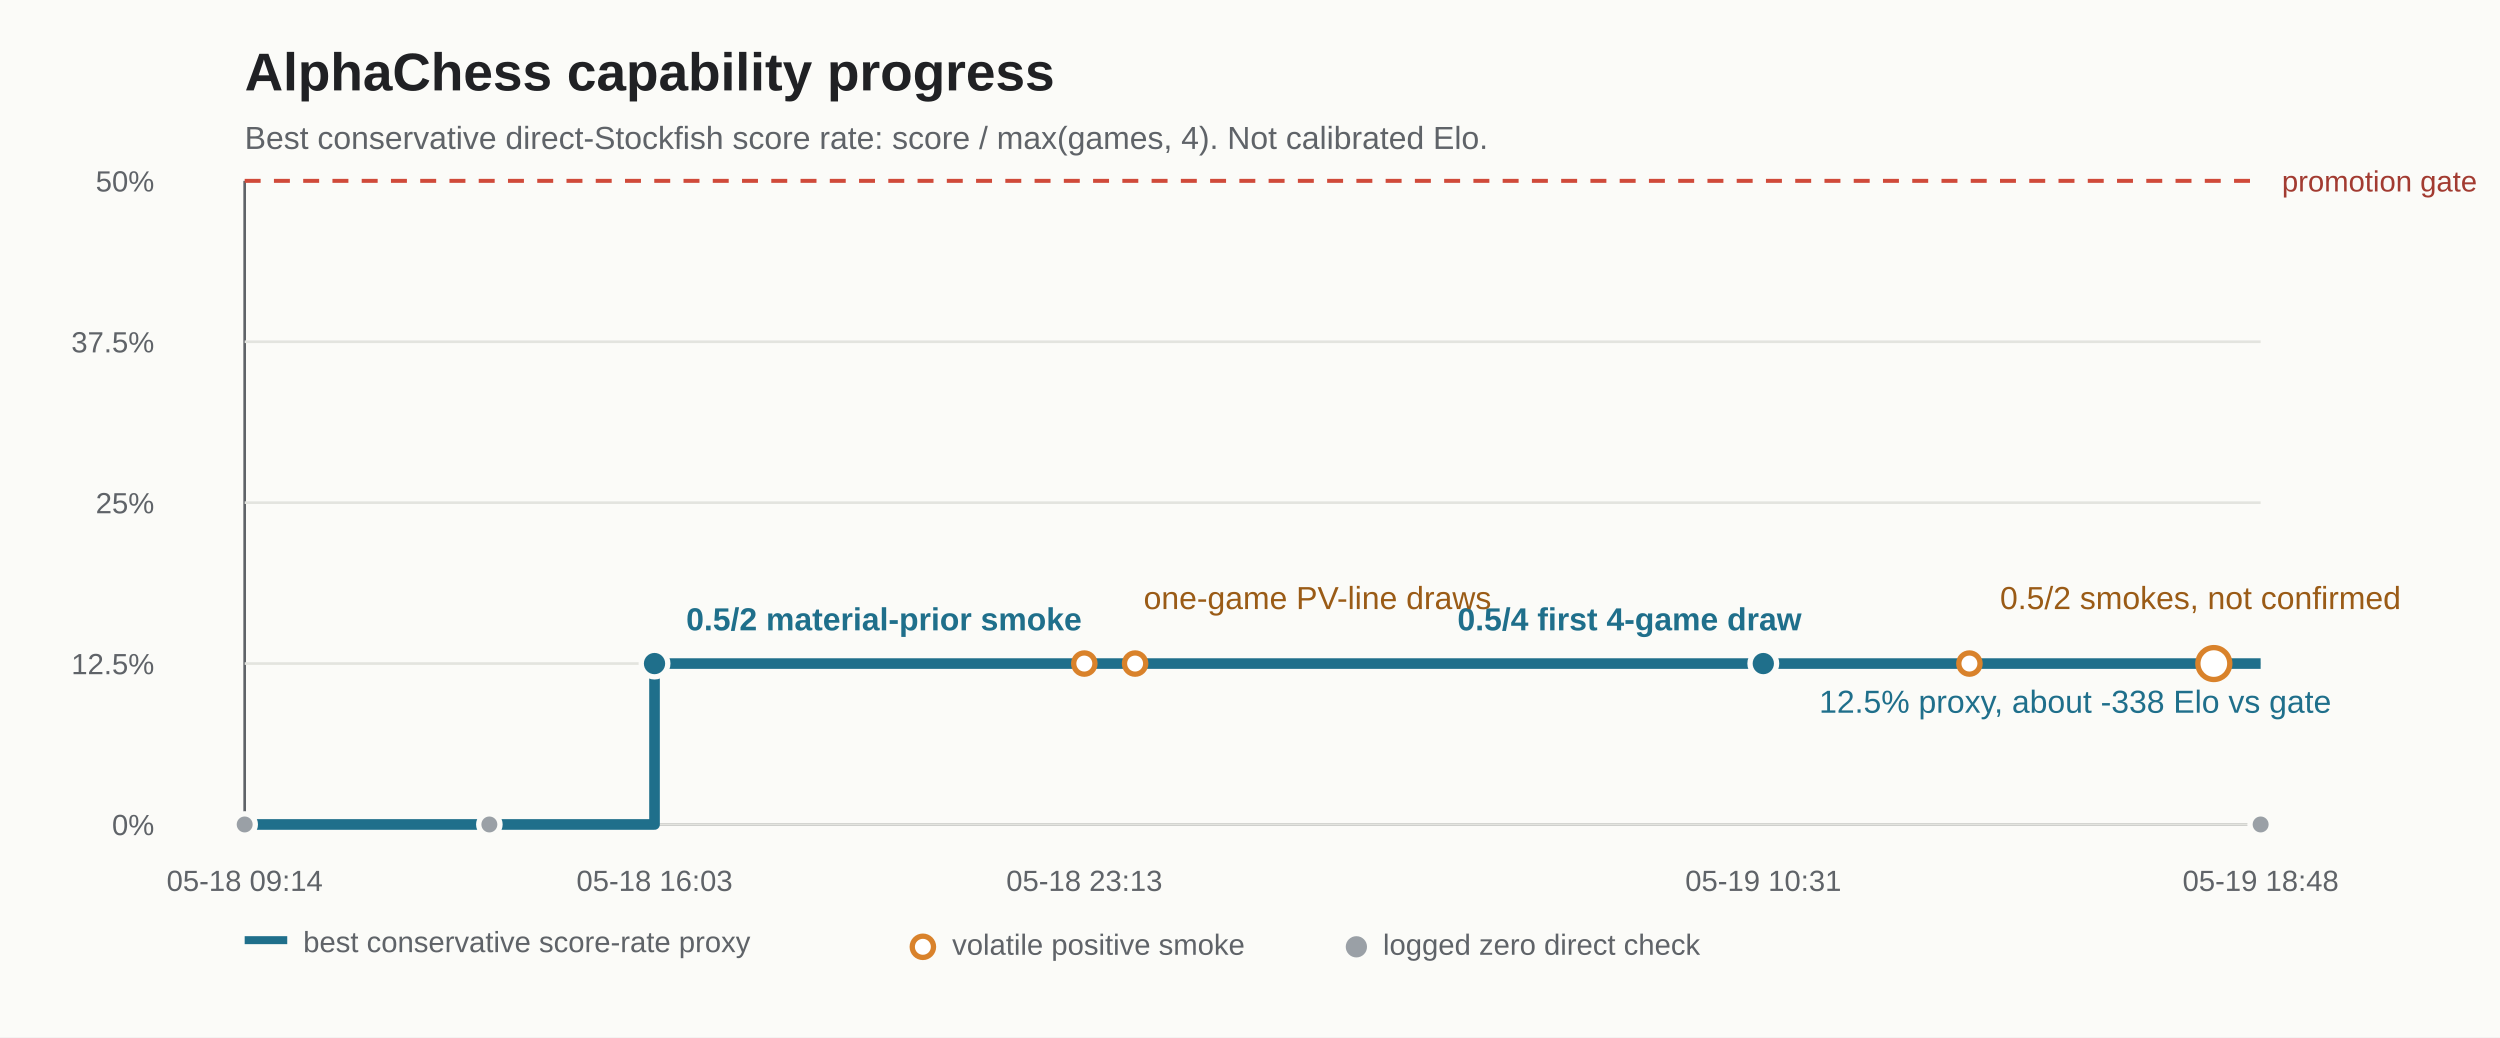
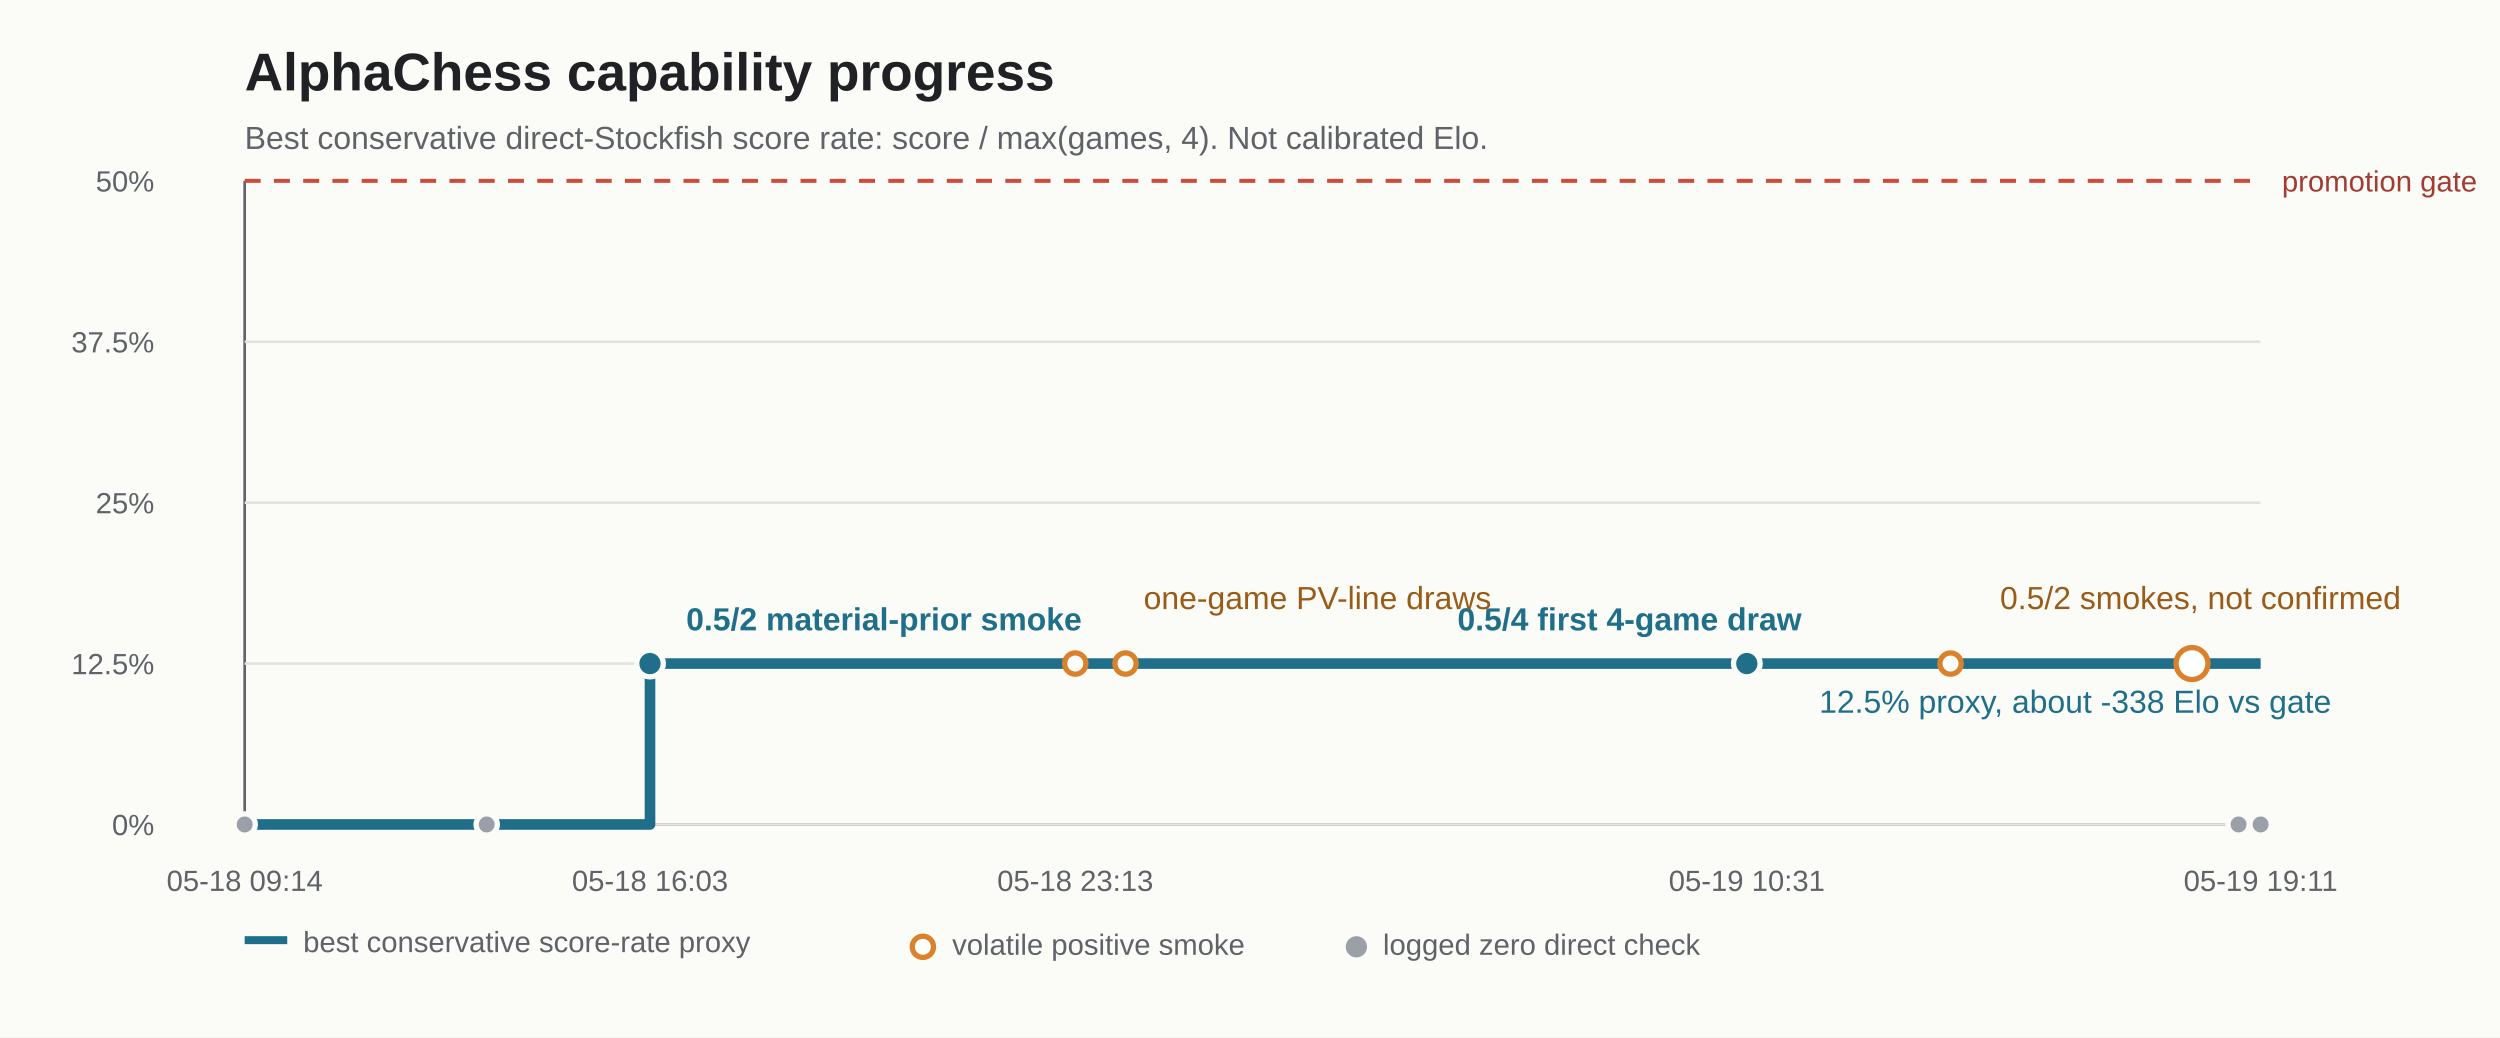
<svg xmlns="http://www.w3.org/2000/svg" width="940" height="390" viewBox="0 0 940 390" role="img" aria-labelledby="title desc">
  <rect width="940" height="390" fill="#fbfbf8" />
  <text x="92" y="34" font-family="Arial, sans-serif" font-size="20" font-weight="700" fill="#202124">AlphaChess capability progress</text>
  <text x="92" y="56" font-family="Arial, sans-serif" font-size="12" fill="#5f6368">Best conservative direct-Stockfish score rate: score / max(games, 4). Not calibrated Elo.</text>
  <g font-family="Arial, sans-serif" font-size="11" fill="#5f6368">
    <line x1="92" y1="68" x2="92" y2="310" stroke="#5f6368" stroke-width="1" />
    <line x1="92" y1="310" x2="850" y2="310" stroke="#5f6368" stroke-width="1" />
    <line x1="92" y1="68" x2="850" y2="68" stroke="#d04a3a" stroke-width="1.5" stroke-dasharray="6 5" />
    <line x1="92" y1="128.5" x2="850" y2="128.5" stroke="#e3e4df" stroke-width="1" />
    <line x1="92" y1="189" x2="850" y2="189" stroke="#e3e4df" stroke-width="1" />
    <line x1="92" y1="249.5" x2="850" y2="249.5" stroke="#e3e4df" stroke-width="1" />
    <line x1="92" y1="310" x2="850" y2="310" stroke="#e3e4df" stroke-width="1" />
    <text x="58" y="72" text-anchor="end">50%</text>
    <text x="58" y="132.5" text-anchor="end">37.5%</text>
    <text x="58" y="193" text-anchor="end">25%</text>
    <text x="58" y="253.5" text-anchor="end">12.5%</text>
    <text x="58" y="314" text-anchor="end">0%</text>
    <text x="858" y="72" fill="#a23b31">promotion gate</text>
    <text x="92" y="335" text-anchor="middle">05-18 09:14</text>
-     <text x="246.1" y="335" text-anchor="middle">05-18 16:03</text>
-     <text x="407.7" y="335" text-anchor="middle">05-18 23:13</text>
-     <text x="663" y="335" text-anchor="middle">05-19 10:31</text>
-     <text x="850" y="335" text-anchor="middle">05-19 18:48</text>
+     <text x="244.4" y="335" text-anchor="middle">05-18 16:03</text>
+     <text x="404.3" y="335" text-anchor="middle">05-18 23:13</text>
+     <text x="656.8" y="335" text-anchor="middle">05-19 10:31</text>
+     <text x="850" y="335" text-anchor="middle">05-19 19:11</text>
  </g>
-   <path d="M 92 310 L 246.1 310 L 246.1 249.5 L 850 249.5" fill="none" stroke="#1f6f8b" stroke-width="4" stroke-linejoin="round" />
+   <path d="M 92 310 L 244.4 310 L 244.4 249.5 L 850 249.5" fill="none" stroke="#1f6f8b" stroke-width="4" stroke-linejoin="round" />
  <g fill="#9aa0a6" stroke="#fbfbf8" stroke-width="2">
    <circle cx="92" cy="310" r="4" />
-     <circle cx="184" cy="310" r="4" />
+     <circle cx="183" cy="310" r="4" />
+     <circle cx="841.7" cy="310" r="4" />
    <circle cx="850" cy="310" r="4" />
  </g>
  <g fill="#1f6f8b" stroke="#fbfbf8" stroke-width="2">
-     <circle cx="246.1" cy="249.5" r="5" />
-     <circle cx="663" cy="249.5" r="5" />
-     <circle cx="832.4" cy="249.5" r="5" />
+     <circle cx="244.4" cy="249.5" r="5" />
+     <circle cx="656.8" cy="249.5" r="5" />
+     <circle cx="824.2" cy="249.5" r="5" />
  </g>
  <g fill="#ffffff" stroke="#d9822b" stroke-width="2">
-     <circle cx="407.7" cy="249.5" r="4" />
-     <circle cx="426.8" cy="249.5" r="4" />
-     <circle cx="740.5" cy="249.5" r="4" />
-     <circle cx="832.4" cy="249.5" r="6" />
+     <circle cx="404.3" cy="249.5" r="4" />
+     <circle cx="423.2" cy="249.5" r="4" />
+     <circle cx="733.4" cy="249.5" r="4" />
+     <circle cx="824.2" cy="249.5" r="6" />
  </g>
  <g font-family="Arial, sans-serif" font-size="12" fill="#202124">
    <text x="258" y="237" font-weight="700" fill="#1f6f8b">0.5/2 material-prior smoke</text>
    <text x="548" y="237" font-weight="700" fill="#1f6f8b">0.5/4 first 4-game draw</text>
    <text x="684" y="268" fill="#1f6f8b">12.5% proxy, about -338 Elo vs gate</text>
    <text x="430" y="229" fill="#9a5b16">one-game PV-line draws</text>
    <text x="752" y="229" fill="#9a5b16">0.5/2 smokes, not confirmed</text>
  </g>
  <g font-family="Arial, sans-serif" font-size="11" fill="#5f6368">
    <rect x="92" y="352" width="16" height="3" fill="#1f6f8b" />
    <text x="114" y="358">best conservative score-rate proxy</text>
    <circle cx="347" cy="356" r="4" fill="#ffffff" stroke="#d9822b" stroke-width="2" />
    <text x="358" y="359">volatile positive smoke</text>
    <circle cx="510" cy="356" r="4" fill="#9aa0a6" />
    <text x="520" y="359">logged zero direct check</text>
  </g>
</svg>
